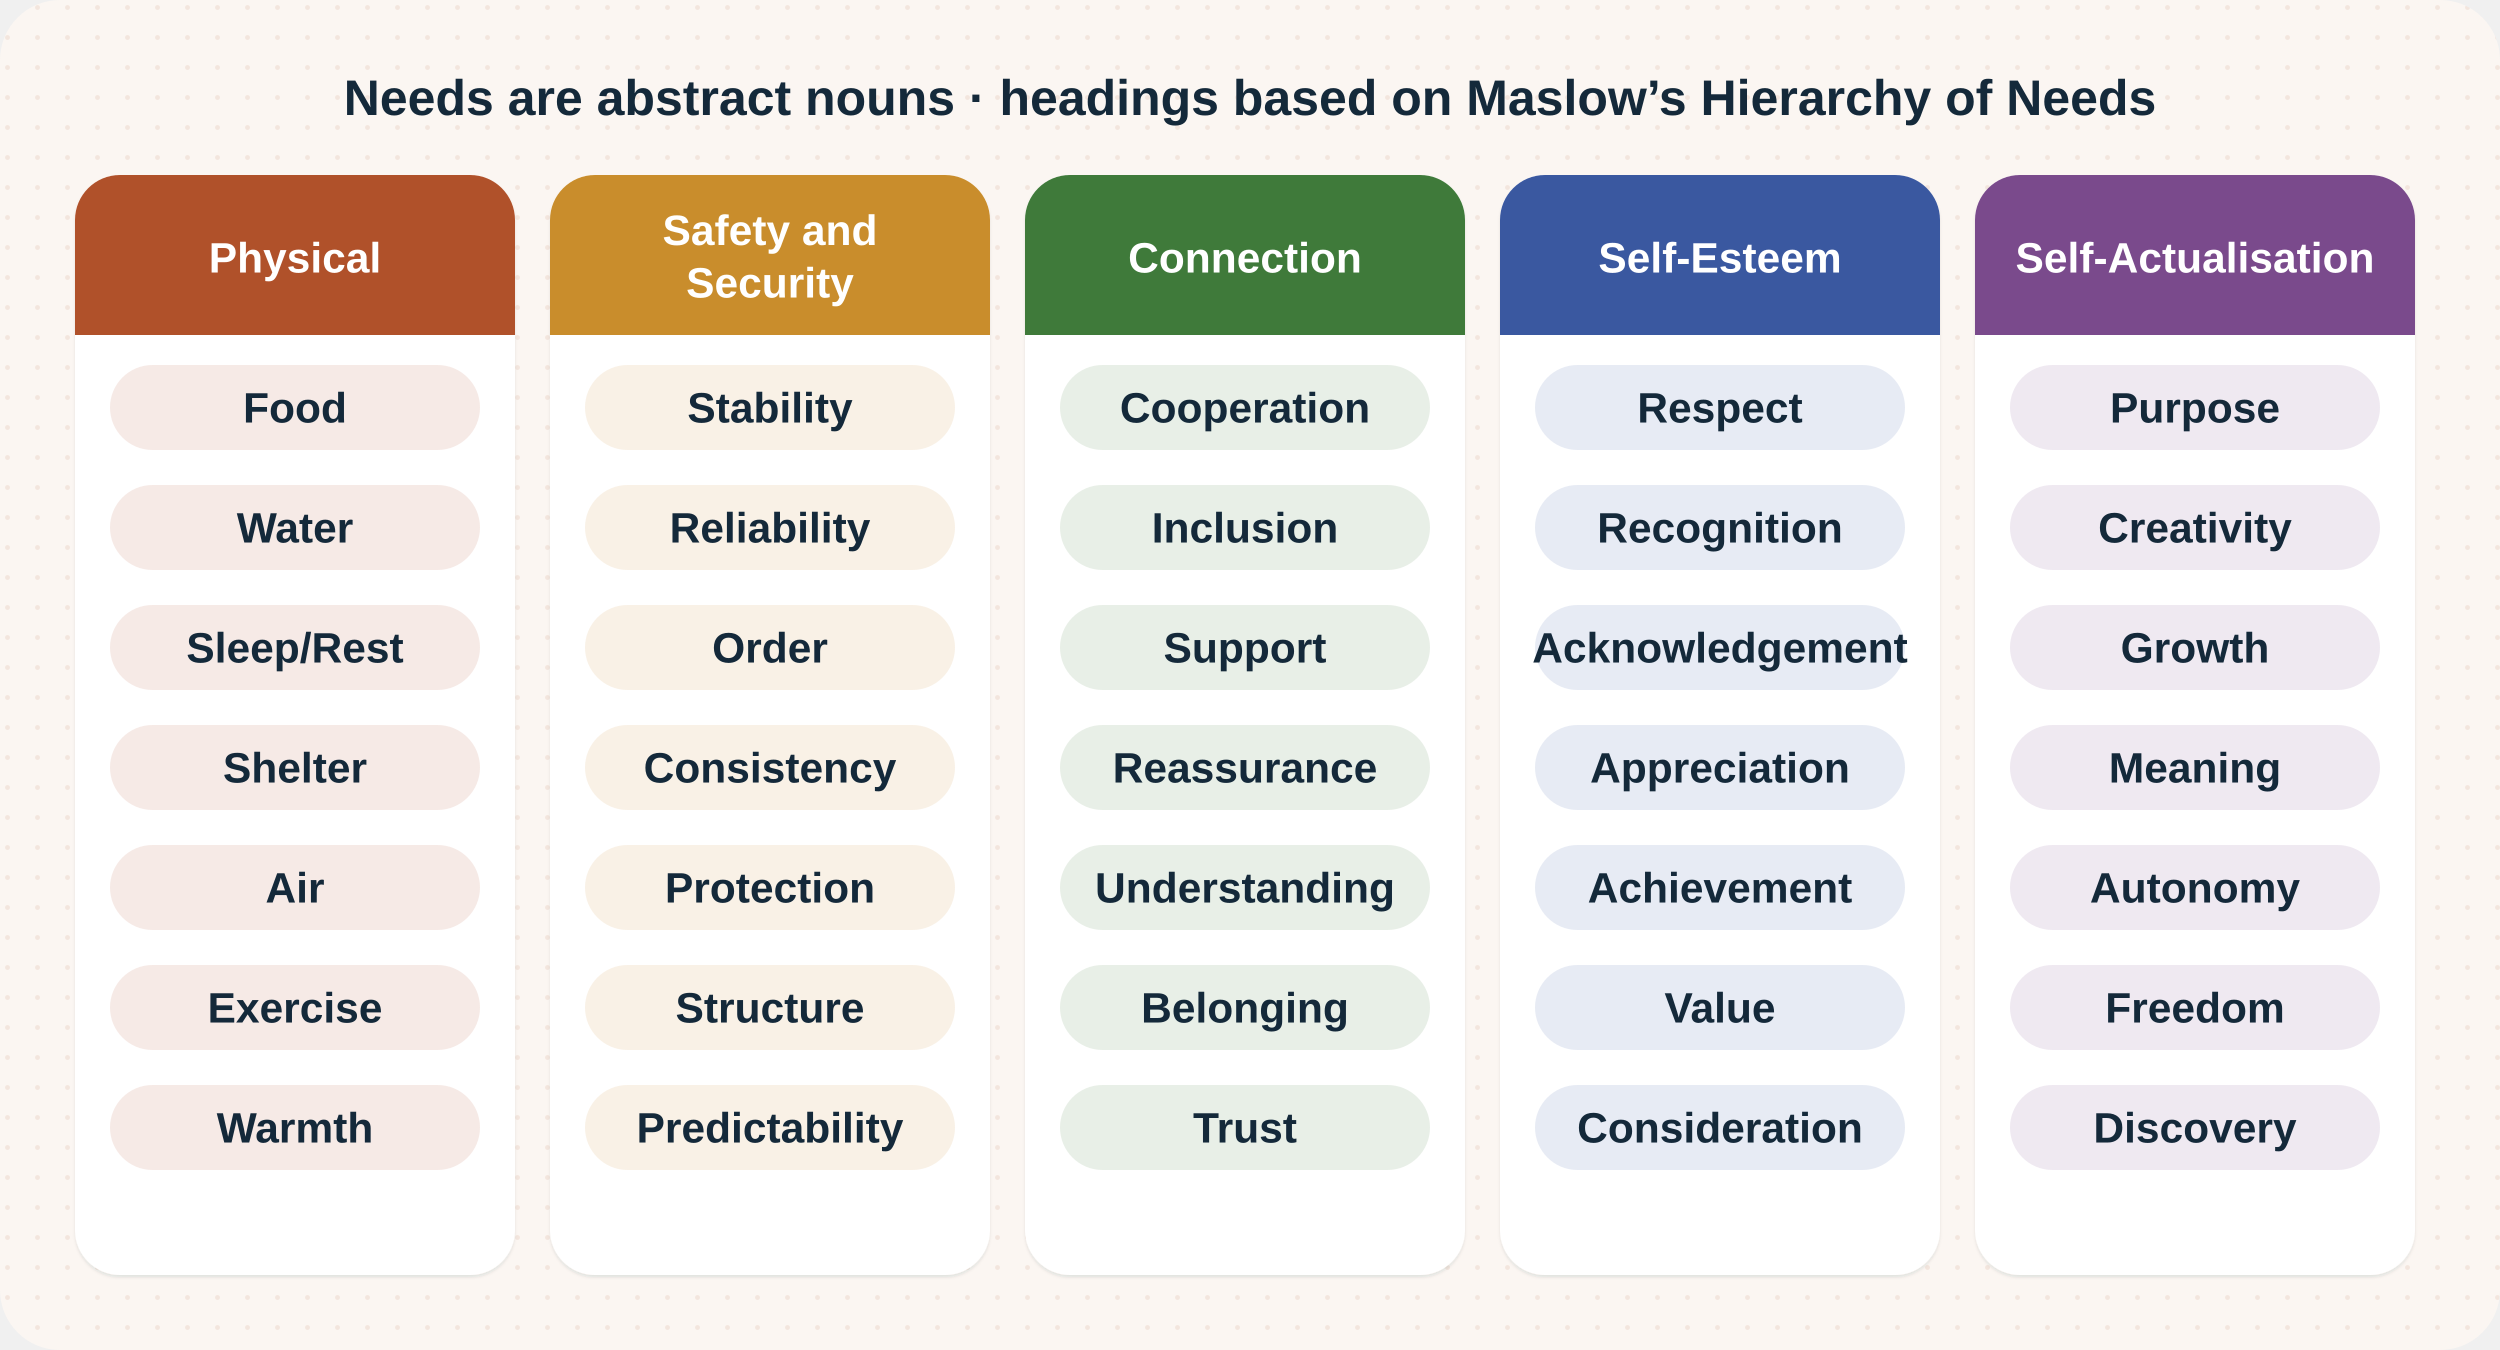
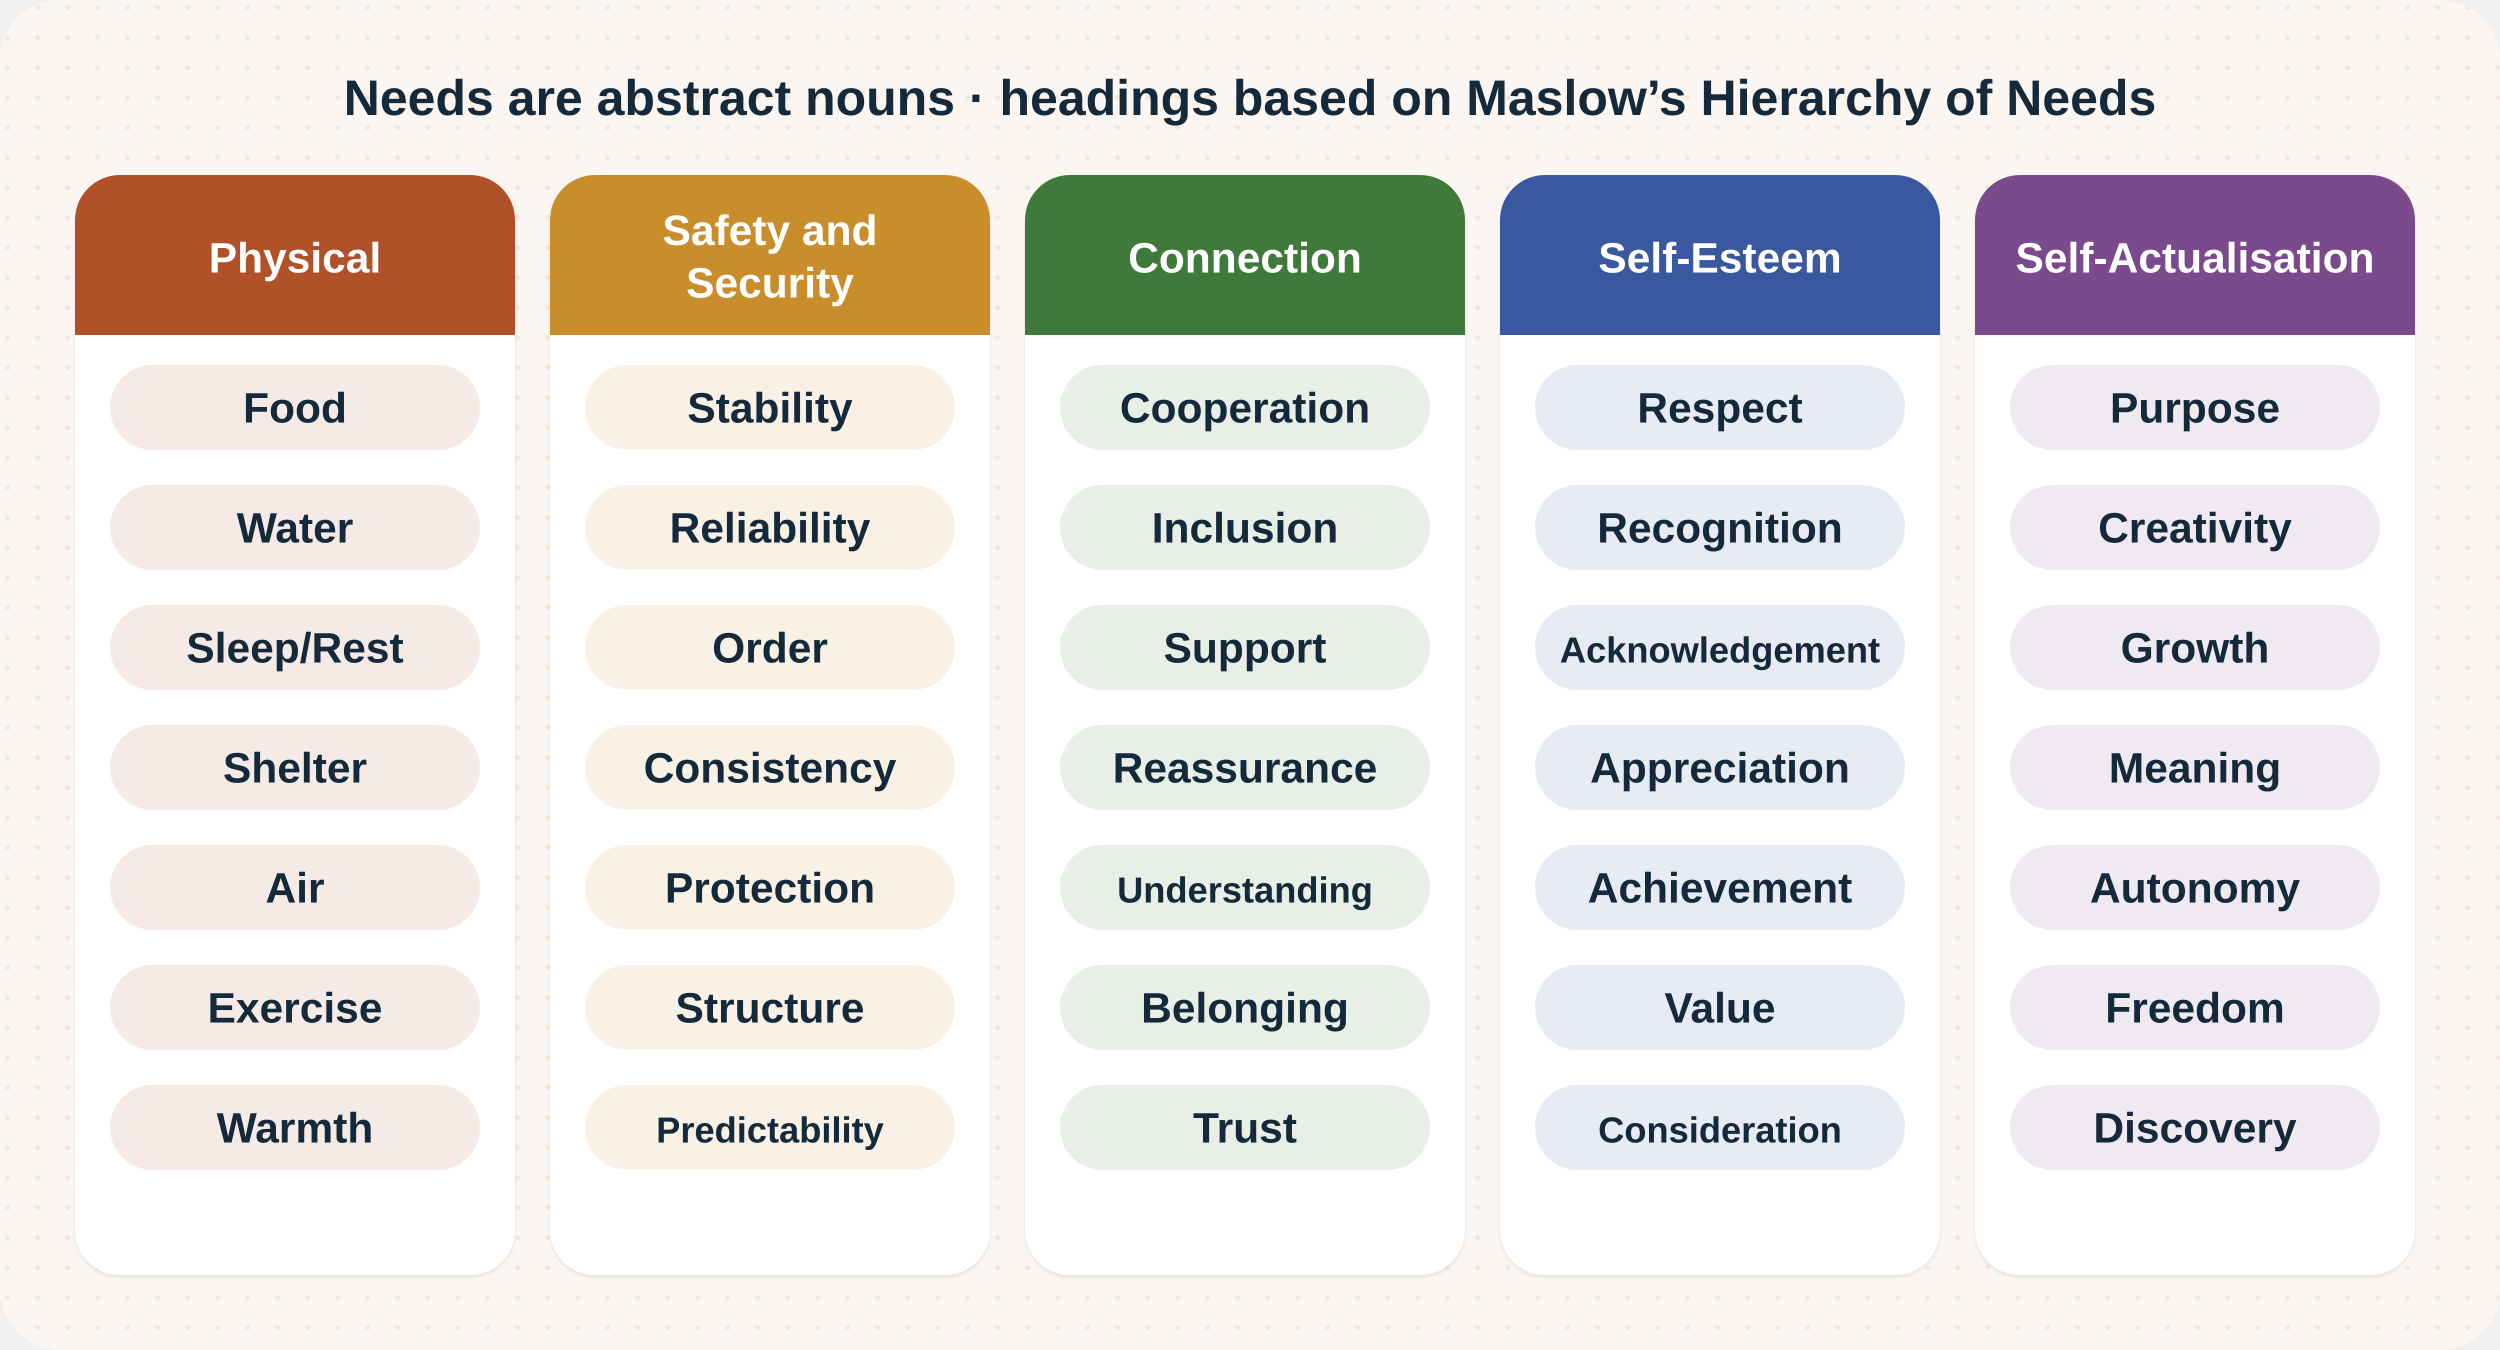
<svg xmlns="http://www.w3.org/2000/svg" viewBox="0 0 1000 540" fill="none" role="img" aria-label="Needs in five groups based on Maslow’s hierarchy. Physical: food, water, sleep/rest, shelter, air, exercise, warmth. Safety and security: stability, reliability, order, consistency, protection, structure, predictability. Connection: cooperation, inclusion, support, reassurance, understanding, belonging, trust. Self-esteem: respect, recognition, acknowledgement, appreciation, achievement, value, consideration. Self-actualisation: purpose, creativity, growth, meaning, autonomy, freedom, discovery.">
  <style>
.w3d1nd-fl{animation:w3d1nd-fl 6s ease-in-out infinite;transform-box:fill-box;transform-origin:center}.w3d1nd-f2{animation-delay:-2s}.w3d1nd-f3{animation-delay:-4s}
.w3d1nd-tw{animation:w3d1nd-tw 3s ease-in-out infinite;transform-box:fill-box;transform-origin:center}.w3d1nd-t2{animation-delay:-1s}.w3d1nd-t3{animation-delay:-2s}
.w3d1nd-sp{animation:w3d1nd-sp 7s linear infinite;transform-box:fill-box;transform-origin:center}.w3d1nd-slow{animation-duration:14s}
.w3d1nd-pu{animation:w3d1nd-pu 2.4s ease-in-out infinite;transform-box:fill-box;transform-origin:center}.w3d1nd-p2{animation-delay:-1.2s}
.w3d1nd-dr{stroke-dasharray:6 7;animation:w3d1nd-dr 1.5s linear infinite}
.w3d1nd-bl{animation:w3d1nd-bl 5s infinite;transform-box:fill-box;transform-origin:center}.w3d1nd-b2{animation-delay:-1.7s}.w3d1nd-b3{animation-delay:-3.1s}
.w3d1nd-sw{animation:w3d1nd-sw 3.2s ease-in-out infinite;transform-box:fill-box;transform-origin:bottom center}
.w3d1nd-ri{animation:w3d1nd-ri 5s ease-in-out infinite;transform-box:fill-box;transform-origin:center}.w3d1nd-r2{animation-delay:-1.7s}.w3d1nd-r3{animation-delay:-3.4s}
.w3d1nd-dw{stroke-dasharray:400;animation:w3d1nd-dw 6s ease-in-out infinite}
@keyframes w3d1nd-fl{0%,100%{transform:translateY(0)}50%{transform:translateY(-4px)}}
@keyframes w3d1nd-tw{0%,100%{opacity:.3;transform:scale(.6)}50%{opacity:1;transform:scale(1)}}
@keyframes w3d1nd-sp{to{transform:rotate(360deg)}}
@keyframes w3d1nd-pu{0%,100%{transform:scale(1)}50%{transform:scale(1.08)}}
@keyframes w3d1nd-dr{to{stroke-dashoffset:-26}}
@keyframes w3d1nd-bl{0%,92%,100%{transform:scaleY(1)}96%{transform:scaleY(.1)}}
@keyframes w3d1nd-sw{0%,100%{transform:rotate(0)}50%{transform:rotate(5deg)}}
@keyframes w3d1nd-ri{0%{opacity:0;transform:translateY(10px)}25%,70%{opacity:1}100%{opacity:0;transform:translateY(-22px)}}
@keyframes w3d1nd-dw{0%{stroke-dashoffset:400}40%,100%{stroke-dashoffset:0}}

@media (prefers-reduced-motion: reduce){*{animation:none!important}}
</style>
  <defs>
    <linearGradient id="w3d1nd-bg" x1="0" y1="0" x2="1" y2="1">
      <stop offset="0" stop-color="#fbefe8" />
      <stop offset="1" stop-color="#f2d6c6" />
    </linearGradient>
    <pattern id="w3d1nd-dots" width="12" height="12" patternUnits="userSpaceOnUse">
      <circle cx="3" cy="3" r="1" fill="#b0512a" fill-opacity=".14" />
    </pattern>
    <linearGradient id="w3d1nd-shine" x1="0" y1="0" x2="0" y2="1">
      <stop offset="0" stop-color="#fff" stop-opacity=".6" />
      <stop offset="1" stop-color="#fff" stop-opacity="0" />
    </linearGradient>
    <linearGradient id="w3d1nd-main" x1="0" y1="0" x2="0" y2="1">
      <stop offset="0" stop-color="#e59a76" />
      <stop offset="1" stop-color="#b0512a" />
    </linearGradient>
    <linearGradient id="w3d1nd-sky" x1="0" y1="0" x2="0" y2="1">
      <stop offset="0" stop-color="#cfeaf2" />
      <stop offset="1" stop-color="#f4fbf6" />
    </linearGradient>
    <linearGradient id="w3d1nd-leaf" x1="0" y1="0" x2="1" y2="1">
      <stop offset="0" stop-color="#9fd27f" />
      <stop offset="1" stop-color="#3f7a3a" />
    </linearGradient>
    <linearGradient id="w3d1nd-solar" x1="0" y1="0" x2="1" y2="1">
      <stop offset="0" stop-color="#4d77c9" />
      <stop offset="1" stop-color="#1f3a78" />
    </linearGradient>
    <linearGradient id="w3d1nd-gold" x1="0" y1="0" x2="0" y2="1">
      <stop offset="0" stop-color="#f6cf62" />
      <stop offset="1" stop-color="#d99a2b" />
    </linearGradient>
    <radialGradient id="w3d1nd-gs" cx=".5" cy=".5" r=".5">
      <stop offset="0" stop-color="#14293a" stop-opacity=".22" />
      <stop offset="1" stop-color="#14293a" stop-opacity="0" />
    </radialGradient>
    <radialGradient id="w3d1nd-glow" cx=".5" cy=".5" r=".5">
      <stop offset="0" stop-color="#fff" stop-opacity=".85" />
      <stop offset="1" stop-color="#fff" stop-opacity="0" />
    </radialGradient>
    <filter id="w3d1nd-sh" x="-30%" y="-30%" width="160%" height="170%">
      <feDropShadow dx="0" dy="4" stdDeviation="4" flood-color="#14293a" flood-opacity=".18" />
      <feDropShadow dx="0" dy="1" stdDeviation=".7" flood-color="#14293a" flood-opacity=".1" />
    </filter>
    <filter id="w3d1nd-sh2" x="-30%" y="-30%" width="160%" height="170%">
      <feDropShadow dx="0" dy="2" stdDeviation="2" flood-color="#14293a" flood-opacity=".16" />
    </filter>
    <marker id="w3d1nd-ah" viewBox="0 0 10 10" refX="6" refY="5" markerWidth="5" markerHeight="5" orient="auto">
      <path d="M1 1l7 4-7 4" fill="none" stroke="#b0512a" stroke-width="2" stroke-linecap="round" stroke-linejoin="round" />
    </marker>
    <marker id="w3d1nd-an" viewBox="0 0 10 10" refX="6" refY="5" markerWidth="5" markerHeight="5" orient="auto">
      <path d="M1 1l7 4-7 4" fill="none" stroke="#14293a" stroke-width="2" stroke-linecap="round" stroke-linejoin="round" />
    </marker>
    <path id="w3d1nd-st" d="M0-6C.8-1.5 1.5-.8 6 0 1.5.8.8 1.5 0 6-.8 1.5-1.5.8-6 0-1.5-.8-.8-1.5 0-6z" />
  </defs>
  <rect width="1000" height="540" rx="24" fill="#fbf6f2" />
  <rect width="1000" height="540" rx="24" fill="url(#w3d1nd-dots)" opacity=".7" />
  <g filter="url(#w3d1nd-sh)">
    <rect x="30" y="70" width="176" height="440" rx="18" fill="#fff" />
  </g>
  <rect x="30" y="70" width="176" height="64" rx="18" fill="#b0512a" />
  <rect x="30" y="110" width="176" height="24" fill="#b0512a" />
  <text x="118" y="109" font-family="Manrope, Arial, sans-serif" font-size="17" font-weight="800" fill="#fff" text-anchor="middle">Physical</text>
  <g class="w3d1nd-fl w3d1nd-f1">
    <rect x="44" y="146" width="148" height="34" rx="17" fill="#b0512a" fill-opacity=".12" />
    <text x="118" y="169" font-family="Manrope, Arial, sans-serif" font-size="17" font-weight="700" fill="#14293a" text-anchor="middle">Food</text>
  </g>
  <g class="w3d1nd-fl w3d1nd-f2">
    <rect x="44" y="194" width="148" height="34" rx="17" fill="#b0512a" fill-opacity=".12" />
    <text x="118" y="217" font-family="Manrope, Arial, sans-serif" font-size="17" font-weight="700" fill="#14293a" text-anchor="middle">Water</text>
  </g>
  <g class="w3d1nd-fl w3d1nd-f3">
    <rect x="44" y="242" width="148" height="34" rx="17" fill="#b0512a" fill-opacity=".12" />
    <text x="118" y="265" font-family="Manrope, Arial, sans-serif" font-size="17" font-weight="700" fill="#14293a" text-anchor="middle">Sleep/Rest</text>
  </g>
  <g class="w3d1nd-fl w3d1nd-f1">
    <rect x="44" y="290" width="148" height="34" rx="17" fill="#b0512a" fill-opacity=".12" />
    <text x="118" y="313" font-family="Manrope, Arial, sans-serif" font-size="17" font-weight="700" fill="#14293a" text-anchor="middle">Shelter</text>
  </g>
  <g class="w3d1nd-fl w3d1nd-f2">
    <rect x="44" y="338" width="148" height="34" rx="17" fill="#b0512a" fill-opacity=".12" />
    <text x="118" y="361" font-family="Manrope, Arial, sans-serif" font-size="17" font-weight="700" fill="#14293a" text-anchor="middle">Air</text>
  </g>
  <g class="w3d1nd-fl w3d1nd-f3">
    <rect x="44" y="386" width="148" height="34" rx="17" fill="#b0512a" fill-opacity=".12" />
    <text x="118" y="409" font-family="Manrope, Arial, sans-serif" font-size="17" font-weight="700" fill="#14293a" text-anchor="middle">Exercise</text>
  </g>
  <g class="w3d1nd-fl w3d1nd-f1">
    <rect x="44" y="434" width="148" height="34" rx="17" fill="#b0512a" fill-opacity=".12" />
    <text x="118" y="457" font-family="Manrope, Arial, sans-serif" font-size="17" font-weight="700" fill="#14293a" text-anchor="middle">Warmth</text>
  </g>
  <g filter="url(#w3d1nd-sh)">
    <rect x="220" y="70" width="176" height="440" rx="18" fill="#fff" />
  </g>
  <rect x="220" y="70" width="176" height="64" rx="18" fill="#c98d2c" />
  <rect x="220" y="110" width="176" height="24" fill="#c98d2c" />
  <text x="308" y="98" font-family="Manrope, Arial, sans-serif" font-size="17" font-weight="800" fill="#fff" text-anchor="middle">Safety and</text>
  <text x="308" y="119" font-family="Manrope, Arial, sans-serif" font-size="17" font-weight="800" fill="#fff" text-anchor="middle">Security</text>
  <g class="w3d1nd-fl w3d1nd-f2">
    <rect x="234" y="146" width="148" height="34" rx="17" fill="#c98d2c" fill-opacity=".12" />
    <text x="308" y="169" font-family="Manrope, Arial, sans-serif" font-size="17" font-weight="700" fill="#14293a" text-anchor="middle">Stability</text>
  </g>
  <g class="w3d1nd-fl w3d1nd-f3">
    <rect x="234" y="194" width="148" height="34" rx="17" fill="#c98d2c" fill-opacity=".12" />
    <text x="308" y="217" font-family="Manrope, Arial, sans-serif" font-size="17" font-weight="700" fill="#14293a" text-anchor="middle">Reliability</text>
  </g>
  <g class="w3d1nd-fl w3d1nd-f1">
    <rect x="234" y="242" width="148" height="34" rx="17" fill="#c98d2c" fill-opacity=".12" />
    <text x="308" y="265" font-family="Manrope, Arial, sans-serif" font-size="17" font-weight="700" fill="#14293a" text-anchor="middle">Order</text>
  </g>
  <g class="w3d1nd-fl w3d1nd-f2">
    <rect x="234" y="290" width="148" height="34" rx="17" fill="#c98d2c" fill-opacity=".12" />
    <text x="308" y="313" font-family="Manrope, Arial, sans-serif" font-size="17" font-weight="700" fill="#14293a" text-anchor="middle">Consistency</text>
  </g>
  <g class="w3d1nd-fl w3d1nd-f3">
    <rect x="234" y="338" width="148" height="34" rx="17" fill="#c98d2c" fill-opacity=".12" />
    <text x="308" y="361" font-family="Manrope, Arial, sans-serif" font-size="17" font-weight="700" fill="#14293a" text-anchor="middle">Protection</text>
  </g>
  <g class="w3d1nd-fl w3d1nd-f1">
    <rect x="234" y="386" width="148" height="34" rx="17" fill="#c98d2c" fill-opacity=".12" />
    <text x="308" y="409" font-family="Manrope, Arial, sans-serif" font-size="17" font-weight="700" fill="#14293a" text-anchor="middle">Structure</text>
  </g>
  <g class="w3d1nd-fl w3d1nd-f2">
    <rect x="234" y="434" width="148" height="34" rx="17" fill="#c98d2c" fill-opacity=".12" />
-     <text x="308" y="457" font-family="Manrope, Arial, sans-serif" font-size="17" font-weight="700" fill="#14293a" text-anchor="middle">Predictability</text>
+     <text x="308" y="457" font-family="Manrope, Arial, sans-serif" font-size="14.5" font-weight="700" fill="#14293a" text-anchor="middle">Predictability</text>
  </g>
  <g filter="url(#w3d1nd-sh)">
    <rect x="410" y="70" width="176" height="440" rx="18" fill="#fff" />
  </g>
  <rect x="410" y="70" width="176" height="64" rx="18" fill="#3f7a3a" />
  <rect x="410" y="110" width="176" height="24" fill="#3f7a3a" />
  <text x="498" y="109" font-family="Manrope, Arial, sans-serif" font-size="17" font-weight="800" fill="#fff" text-anchor="middle">Connection</text>
  <g class="w3d1nd-fl w3d1nd-f3">
    <rect x="424" y="146" width="148" height="34" rx="17" fill="#3f7a3a" fill-opacity=".12" />
    <text x="498" y="169" font-family="Manrope, Arial, sans-serif" font-size="17" font-weight="700" fill="#14293a" text-anchor="middle">Cooperation</text>
  </g>
  <g class="w3d1nd-fl w3d1nd-f1">
    <rect x="424" y="194" width="148" height="34" rx="17" fill="#3f7a3a" fill-opacity=".12" />
    <text x="498" y="217" font-family="Manrope, Arial, sans-serif" font-size="17" font-weight="700" fill="#14293a" text-anchor="middle">Inclusion</text>
  </g>
  <g class="w3d1nd-fl w3d1nd-f2">
    <rect x="424" y="242" width="148" height="34" rx="17" fill="#3f7a3a" fill-opacity=".12" />
    <text x="498" y="265" font-family="Manrope, Arial, sans-serif" font-size="17" font-weight="700" fill="#14293a" text-anchor="middle">Support</text>
  </g>
  <g class="w3d1nd-fl w3d1nd-f3">
    <rect x="424" y="290" width="148" height="34" rx="17" fill="#3f7a3a" fill-opacity=".12" />
    <text x="498" y="313" font-family="Manrope, Arial, sans-serif" font-size="17" font-weight="700" fill="#14293a" text-anchor="middle">Reassurance</text>
  </g>
  <g class="w3d1nd-fl w3d1nd-f1">
    <rect x="424" y="338" width="148" height="34" rx="17" fill="#3f7a3a" fill-opacity=".12" />
-     <text x="498" y="361" font-family="Manrope, Arial, sans-serif" font-size="17" font-weight="700" fill="#14293a" text-anchor="middle">Understanding</text>
+     <text x="498" y="361" font-family="Manrope, Arial, sans-serif" font-size="14.5" font-weight="700" fill="#14293a" text-anchor="middle">Understanding</text>
  </g>
  <g class="w3d1nd-fl w3d1nd-f2">
    <rect x="424" y="386" width="148" height="34" rx="17" fill="#3f7a3a" fill-opacity=".12" />
    <text x="498" y="409" font-family="Manrope, Arial, sans-serif" font-size="17" font-weight="700" fill="#14293a" text-anchor="middle">Belonging</text>
  </g>
  <g class="w3d1nd-fl w3d1nd-f3">
    <rect x="424" y="434" width="148" height="34" rx="17" fill="#3f7a3a" fill-opacity=".12" />
    <text x="498" y="457" font-family="Manrope, Arial, sans-serif" font-size="17" font-weight="700" fill="#14293a" text-anchor="middle">Trust</text>
  </g>
  <g filter="url(#w3d1nd-sh)">
    <rect x="600" y="70" width="176" height="440" rx="18" fill="#fff" />
  </g>
  <rect x="600" y="70" width="176" height="64" rx="18" fill="#3a58a0" />
  <rect x="600" y="110" width="176" height="24" fill="#3a58a0" />
  <text x="688" y="109" font-family="Manrope, Arial, sans-serif" font-size="17" font-weight="800" fill="#fff" text-anchor="middle">Self-Esteem</text>
  <g class="w3d1nd-fl w3d1nd-f1">
    <rect x="614" y="146" width="148" height="34" rx="17" fill="#3a58a0" fill-opacity=".12" />
    <text x="688" y="169" font-family="Manrope, Arial, sans-serif" font-size="17" font-weight="700" fill="#14293a" text-anchor="middle">Respect</text>
  </g>
  <g class="w3d1nd-fl w3d1nd-f2">
    <rect x="614" y="194" width="148" height="34" rx="17" fill="#3a58a0" fill-opacity=".12" />
    <text x="688" y="217" font-family="Manrope, Arial, sans-serif" font-size="17" font-weight="700" fill="#14293a" text-anchor="middle">Recognition</text>
  </g>
  <g class="w3d1nd-fl w3d1nd-f3">
    <rect x="614" y="242" width="148" height="34" rx="17" fill="#3a58a0" fill-opacity=".12" />
-     <text x="688" y="265" font-family="Manrope, Arial, sans-serif" font-size="17" font-weight="700" fill="#14293a" text-anchor="middle">Acknowledgement</text>
+     <text x="688" y="265" font-family="Manrope, Arial, sans-serif" font-size="14.5" font-weight="700" fill="#14293a" text-anchor="middle">Acknowledgement</text>
  </g>
  <g class="w3d1nd-fl w3d1nd-f1">
    <rect x="614" y="290" width="148" height="34" rx="17" fill="#3a58a0" fill-opacity=".12" />
    <text x="688" y="313" font-family="Manrope, Arial, sans-serif" font-size="17" font-weight="700" fill="#14293a" text-anchor="middle">Appreciation</text>
  </g>
  <g class="w3d1nd-fl w3d1nd-f2">
    <rect x="614" y="338" width="148" height="34" rx="17" fill="#3a58a0" fill-opacity=".12" />
    <text x="688" y="361" font-family="Manrope, Arial, sans-serif" font-size="17" font-weight="700" fill="#14293a" text-anchor="middle">Achievement</text>
  </g>
  <g class="w3d1nd-fl w3d1nd-f3">
    <rect x="614" y="386" width="148" height="34" rx="17" fill="#3a58a0" fill-opacity=".12" />
    <text x="688" y="409" font-family="Manrope, Arial, sans-serif" font-size="17" font-weight="700" fill="#14293a" text-anchor="middle">Value</text>
  </g>
  <g class="w3d1nd-fl w3d1nd-f1">
    <rect x="614" y="434" width="148" height="34" rx="17" fill="#3a58a0" fill-opacity=".12" />
-     <text x="688" y="457" font-family="Manrope, Arial, sans-serif" font-size="17" font-weight="700" fill="#14293a" text-anchor="middle">Consideration</text>
+     <text x="688" y="457" font-family="Manrope, Arial, sans-serif" font-size="14.5" font-weight="700" fill="#14293a" text-anchor="middle">Consideration</text>
  </g>
  <g filter="url(#w3d1nd-sh)">
    <rect x="790" y="70" width="176" height="440" rx="18" fill="#fff" />
  </g>
  <rect x="790" y="70" width="176" height="64" rx="18" fill="#7a4a8c" />
  <rect x="790" y="110" width="176" height="24" fill="#7a4a8c" />
  <text x="878" y="109" font-family="Manrope, Arial, sans-serif" font-size="17" font-weight="800" fill="#fff" text-anchor="middle">Self-Actualisation</text>
  <g class="w3d1nd-fl w3d1nd-f2">
    <rect x="804" y="146" width="148" height="34" rx="17" fill="#7a4a8c" fill-opacity=".12" />
    <text x="878" y="169" font-family="Manrope, Arial, sans-serif" font-size="17" font-weight="700" fill="#14293a" text-anchor="middle">Purpose</text>
  </g>
  <g class="w3d1nd-fl w3d1nd-f3">
    <rect x="804" y="194" width="148" height="34" rx="17" fill="#7a4a8c" fill-opacity=".12" />
    <text x="878" y="217" font-family="Manrope, Arial, sans-serif" font-size="17" font-weight="700" fill="#14293a" text-anchor="middle">Creativity</text>
  </g>
  <g class="w3d1nd-fl w3d1nd-f1">
    <rect x="804" y="242" width="148" height="34" rx="17" fill="#7a4a8c" fill-opacity=".12" />
    <text x="878" y="265" font-family="Manrope, Arial, sans-serif" font-size="17" font-weight="700" fill="#14293a" text-anchor="middle">Growth</text>
  </g>
  <g class="w3d1nd-fl w3d1nd-f2">
    <rect x="804" y="290" width="148" height="34" rx="17" fill="#7a4a8c" fill-opacity=".12" />
    <text x="878" y="313" font-family="Manrope, Arial, sans-serif" font-size="17" font-weight="700" fill="#14293a" text-anchor="middle">Meaning</text>
  </g>
  <g class="w3d1nd-fl w3d1nd-f3">
    <rect x="804" y="338" width="148" height="34" rx="17" fill="#7a4a8c" fill-opacity=".12" />
    <text x="878" y="361" font-family="Manrope, Arial, sans-serif" font-size="17" font-weight="700" fill="#14293a" text-anchor="middle">Autonomy</text>
  </g>
  <g class="w3d1nd-fl w3d1nd-f1">
    <rect x="804" y="386" width="148" height="34" rx="17" fill="#7a4a8c" fill-opacity=".12" />
    <text x="878" y="409" font-family="Manrope, Arial, sans-serif" font-size="17" font-weight="700" fill="#14293a" text-anchor="middle">Freedom</text>
  </g>
  <g class="w3d1nd-fl w3d1nd-f2">
    <rect x="804" y="434" width="148" height="34" rx="17" fill="#7a4a8c" fill-opacity=".12" />
    <text x="878" y="457" font-family="Manrope, Arial, sans-serif" font-size="17" font-weight="700" fill="#14293a" text-anchor="middle">Discovery</text>
  </g>
  <text x="500" y="46" font-family="Manrope, Arial, sans-serif" font-size="20" font-weight="800" fill="#14293a" text-anchor="middle">Needs are abstract nouns · headings based on Maslow’s Hierarchy of Needs</text>
</svg>
